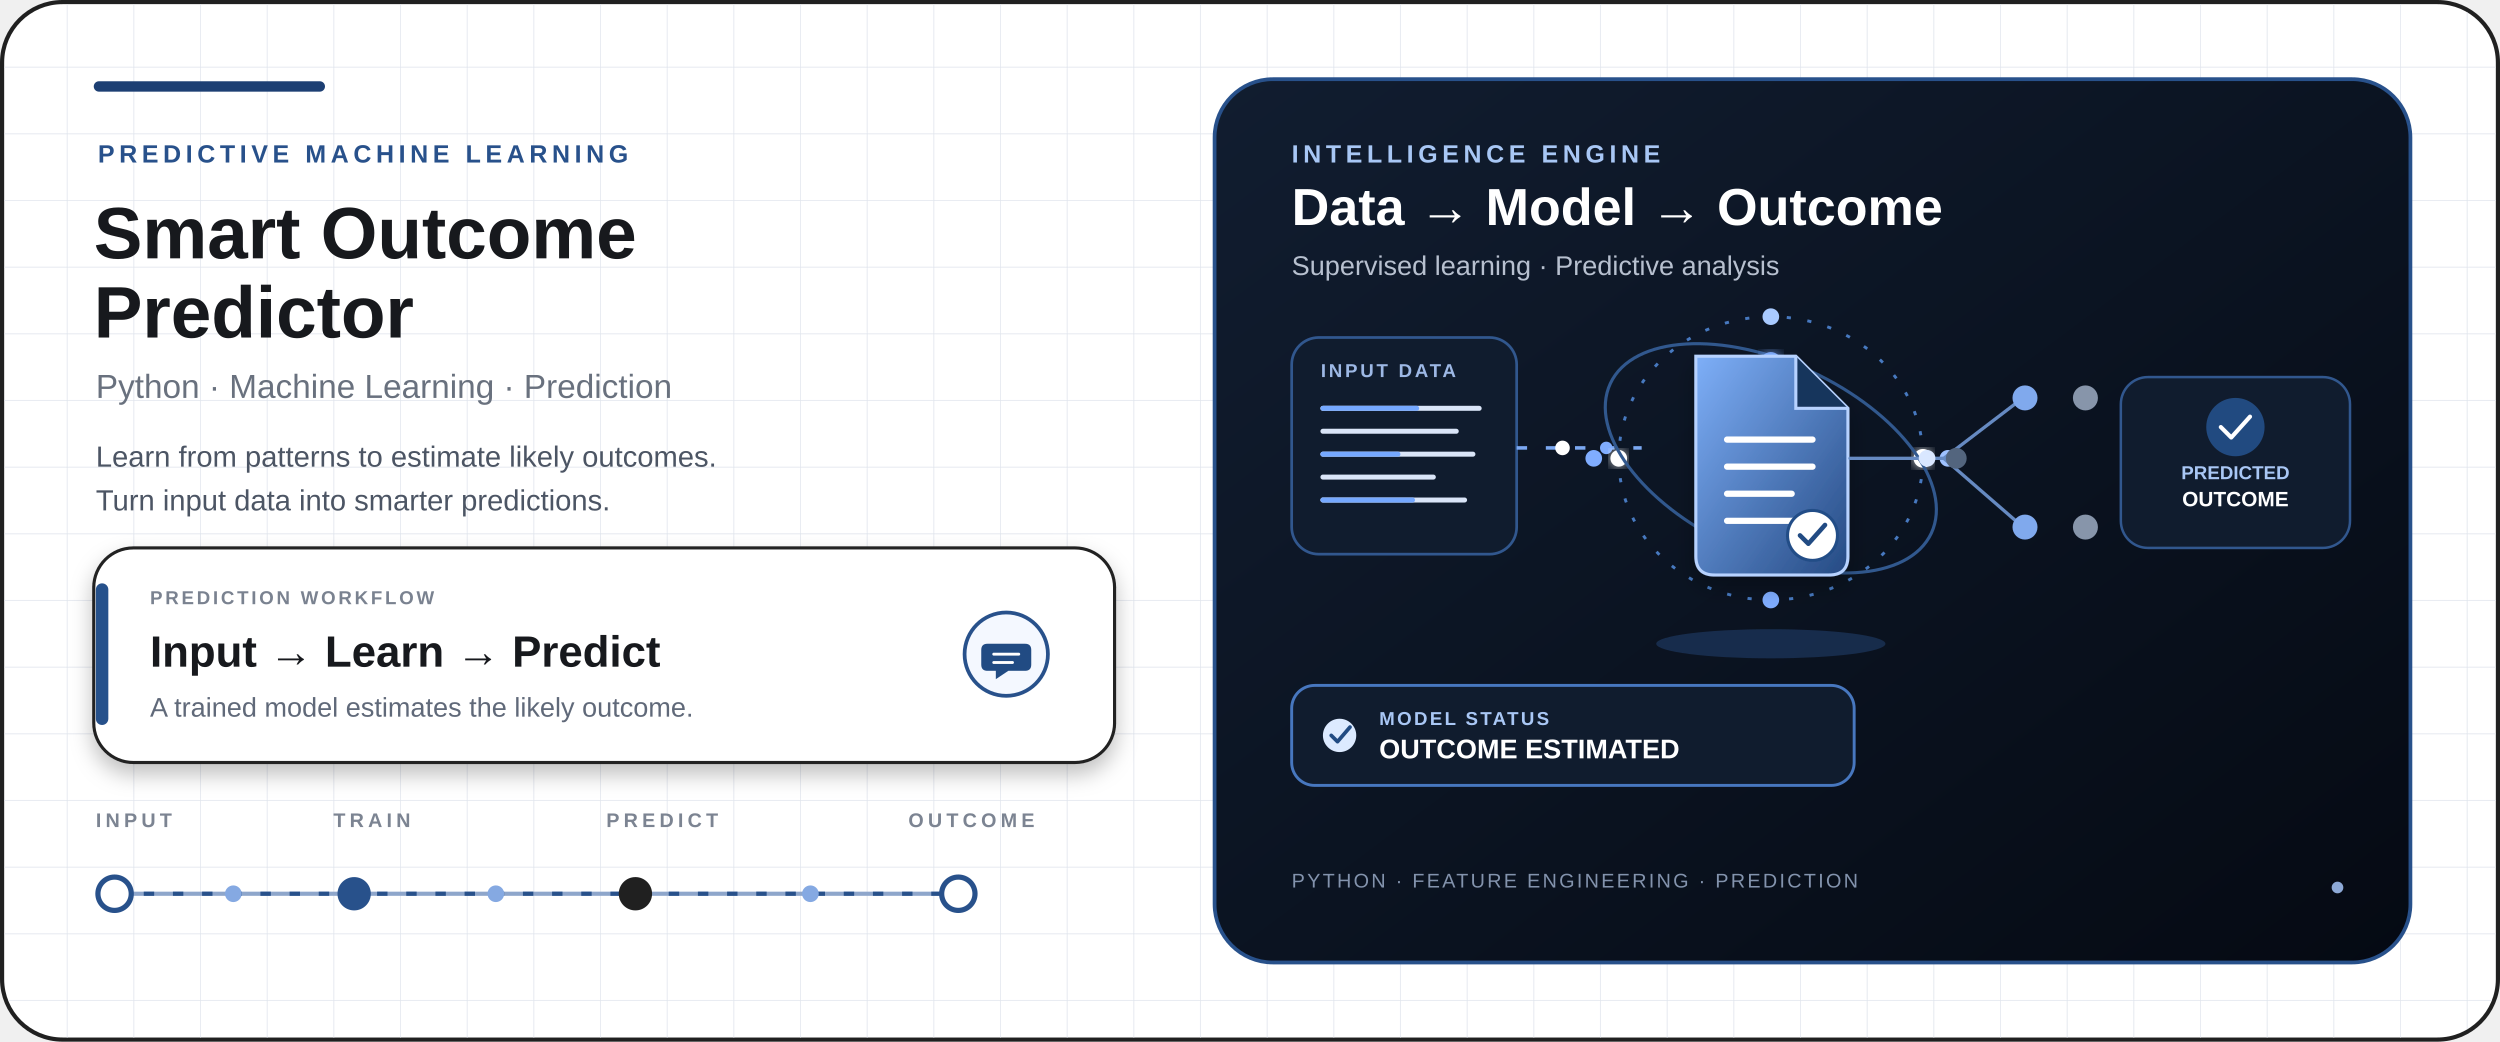
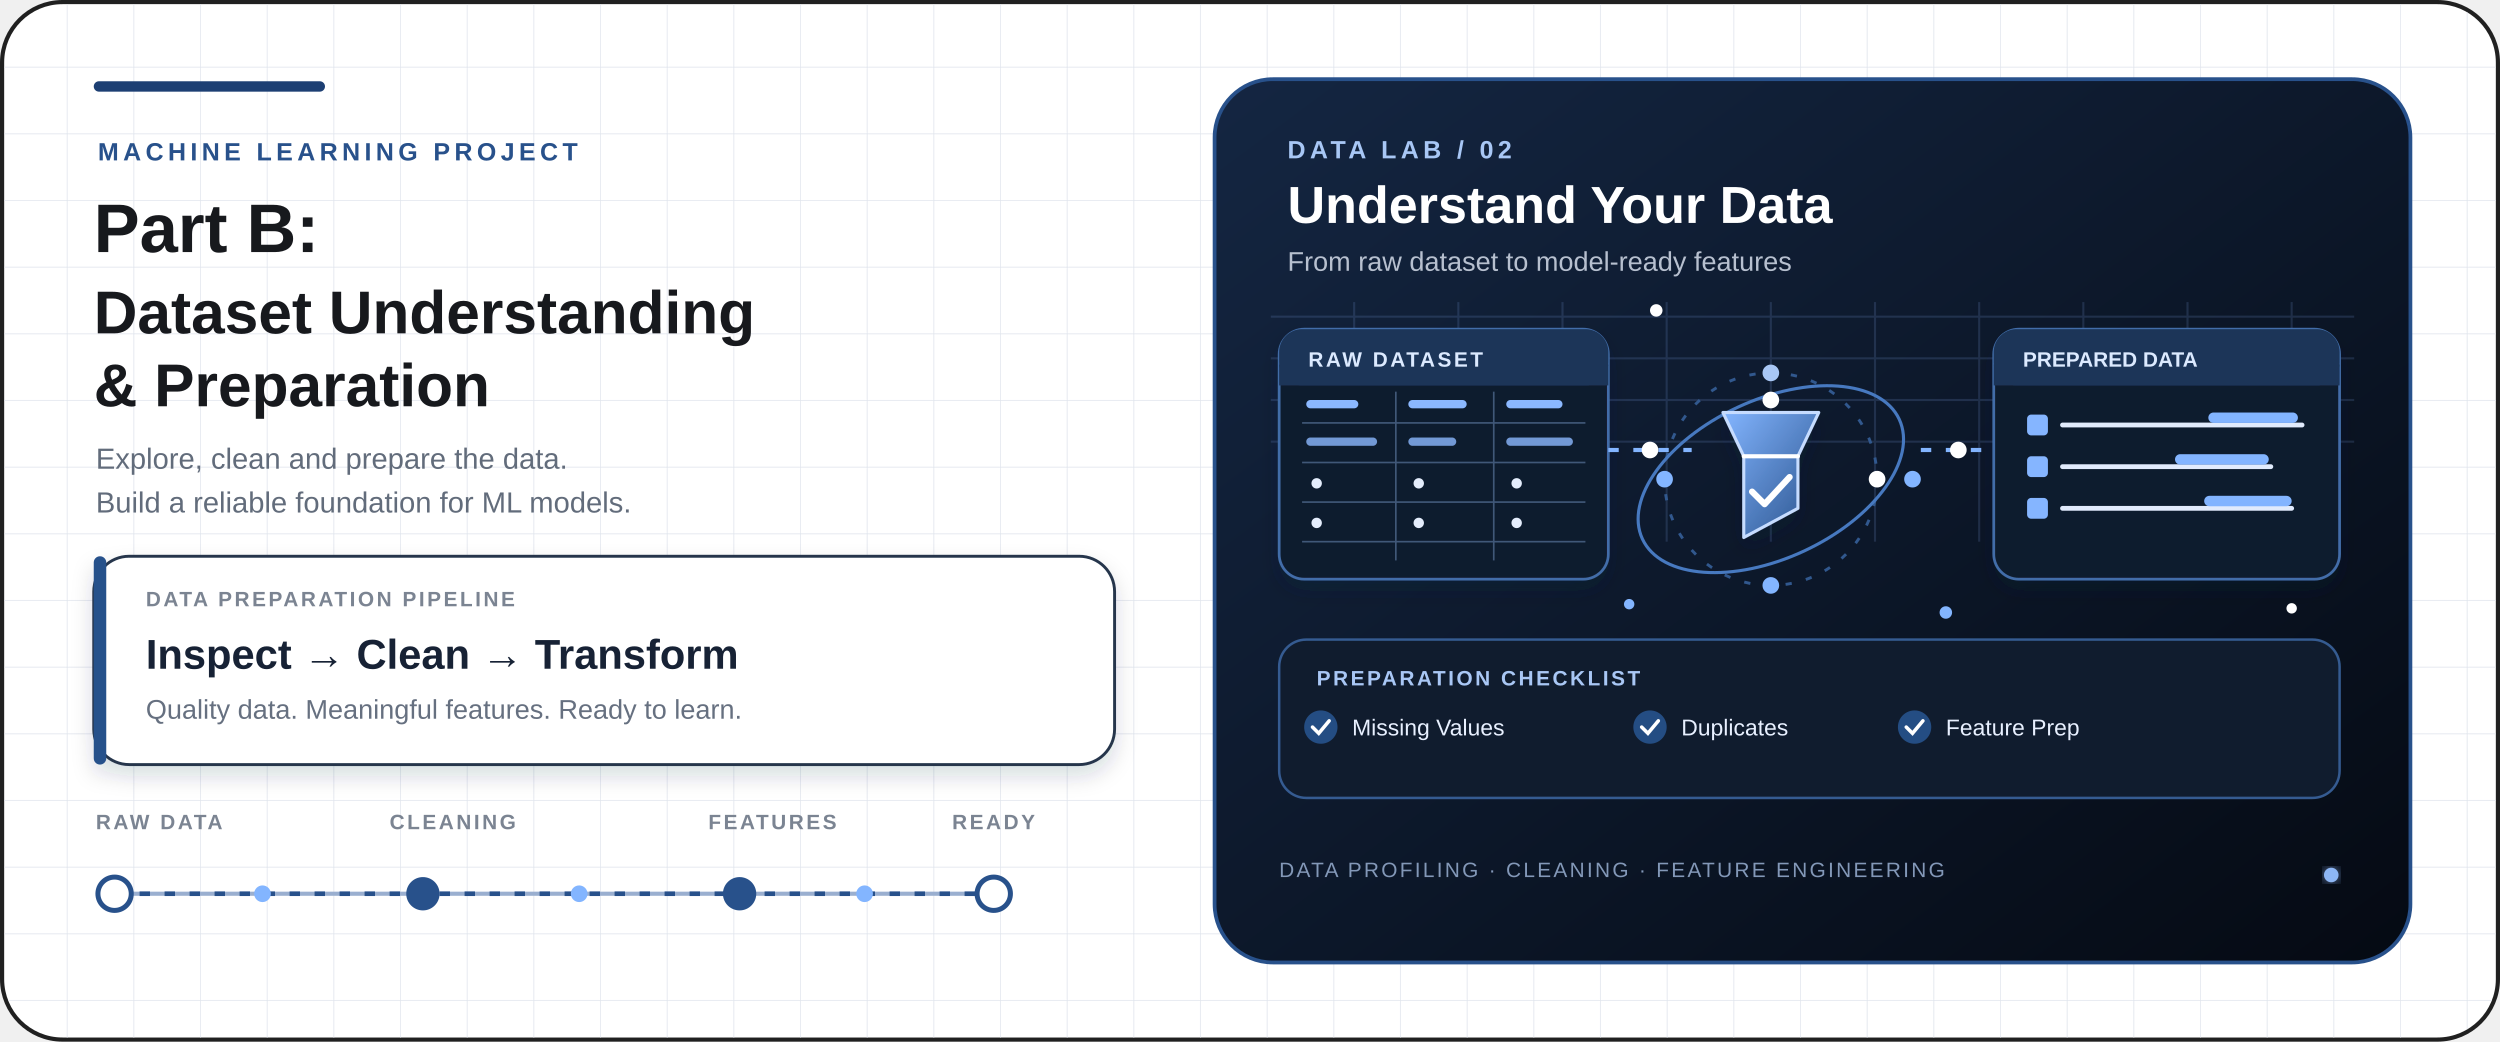
<svg xmlns="http://www.w3.org/2000/svg" width="1200" height="500" viewBox="0 0 1200 500">
  <defs>
    <pattern id="grid" width="32" height="32" patternUnits="userSpaceOnUse">
      <path d="M32 0H0V32" fill="none" stroke="#e0e5ed" stroke-width=".7" />
    </pattern>
-     <linearGradient id="bg" x1="0" y1="0" x2="1" y2="1">
-       <stop stop-color="#111d30" />
+     <linearGradient id="navy" x1="0" y1="0" x2="1" y2="1">
+       <stop stop-color="#142642" />
      <stop offset="1" stop-color="#050a13" />
    </linearGradient>
-     <linearGradient id="paper" x1="0" y1="0" x2="1" y2="1">
-       <stop stop-color="#7eaff8" />
-       <stop offset="1" stop-color="#254a83" />
+     <linearGradient id="blue" x1="0" y1="0" x2="1" y2="1">
+       <stop stop-color="#83b5ff" />
+       <stop offset="1" stop-color="#28518b" />
    </linearGradient>
+     <filter id="shadow" x="-20%" y="-20%" width="140%" height="150%">
+       <feDropShadow dx="0" dy="5" stdDeviation="5" flood-color="#142642" flood-opacity=".16" />
+     </filter>
    <filter id="glow">
      <feGaussianBlur stdDeviation="3" result="blur" />
      <feMerge>
        <feMergeNode in="blur" />
        <feMergeNode in="SourceGraphic" />
      </feMerge>
    </filter>
-     <filter id="shadow" x="-30%" y="-30%" width="160%" height="170%">
-       <feDropShadow dx="0" dy="5" stdDeviation="5" flood-color="#000" flood-opacity=".25" />
-     </filter>
    <style>
      .font{font-family:Arial,Helvetica,sans-serif}
-       .eyebrow{font-size:12px;font-weight:bold;letter-spacing:2.2px}
-       .tiny{font-size:9px;font-weight:bold;letter-spacing:1.3px}
-       .orbit{
-         transform-origin:850px 220px;
-         animation:spin 9s linear infinite;
-       }
-       .orbit2{
-         transform-origin:850px 220px;
-         animation:spinBack 13s linear infinite;
-       }
-       .float{
-         transform-box:fill-box;
-         transform-origin:center;
-         animation:float 3s ease-in-out infinite;
-       }
-       .pulse{
-         transform-box:fill-box;
-         transform-origin:center;
-         animation:pulse 2s ease-in-out infinite;
-       }
-       .flow{
-         stroke-dasharray:5 9;
-         animation:flow 4s linear infinite;
-       }
-       .glowdot{animation:shine 1.8s ease-in-out infinite}
-       @keyframes spin{
-         from{transform:rotate(0deg)}
-         to{transform:rotate(360deg)}
-       }
-       @keyframes spinBack{
-         from{transform:rotate(360deg)}
-         to{transform:rotate(0deg)}
-       }
-       @keyframes float{
-         0%,100%{transform:translateY(0)}
-         50%{transform:translateY(-7px)}
-       }
-       @keyframes pulse{
-         0%,100%{transform:scale(.8);opacity:.6}
-         50%{transform:scale(1.3);opacity:1}
-       }
-       @keyframes flow{
-         to{stroke-dashoffset:-56}
-       }
-       @keyframes shine{
-         0%,100%{opacity:.4}
-         50%{opacity:1}
-       }
+       .eyebrow{font-size:12px;font-weight:700;letter-spacing:2.1px}
+       .small{font-size:10px;font-weight:700;letter-spacing:1.2px}
+       .float{animation:float 3s ease-in-out infinite}
+       .float2{animation:float 3.8s ease-in-out infinite reverse}
+       .spin{transform-origin:850px 230px;animation:spin 12s linear infinite}
+       .spinback{transform-origin:850px 230px;animation:spinback 17s linear infinite}
+       .flow{stroke-dasharray:5 7;animation:flow 4s linear infinite}
+       .pulse{transform-box:fill-box;transform-origin:center;animation:pulse 2s ease-in-out infinite}
+       .shine{animation:shine 2s ease-in-out infinite}
+       @keyframes float{0%,100%{transform:translateY(0)}50%{transform:translateY(-6px)}}
+       @keyframes spin{to{transform:rotate(360deg)}}
+       @keyframes spinback{to{transform:rotate(-360deg)}}
+       @keyframes flow{to{stroke-dashoffset:-48}}
+       @keyframes pulse{0%,100%{transform:scale(.8);opacity:.65}50%{transform:scale(1.25);opacity:1}}
+       @keyframes shine{0%,100%{opacity:.45}50%{opacity:1}}
    </style>
  </defs>
  <rect x="1" y="1" width="1198" height="498" rx="29" fill="#fff" stroke="#202020" stroke-width="2" />
  <rect x="2" y="2" width="1196" height="496" rx="28" fill="url(#grid)" />
  <rect x="45" y="39" width="111" height="5" rx="2.5" fill="#1d3f73" />
-   <text class="font eyebrow" x="47" y="78" fill="#28518b">PREDICTIVE MACHINE LEARNING</text>
-   <text class="font" x="45" y="124" font-size="35" font-weight="800" fill="#17191d">Smart Outcome</text>
-   <text class="font" x="45" y="162" font-size="35" font-weight="800" fill="#17191d">Predictor</text>
-   <text class="font" x="46" y="191" font-size="16" fill="#69717e">Python · Machine Learning · Prediction</text>
-   <text class="font" x="46" y="224" font-size="14" fill="#4c5564">Learn from patterns to estimate likely outcomes.</text>
-   <text class="font" x="46" y="245" font-size="14" fill="#4c5564">Turn input data into smarter predictions.</text>
+   <text class="font eyebrow" x="47" y="77" fill="#28518b">MACHINE LEARNING PROJECT</text>
+   <text class="font" x="45" y="121" font-size="33" font-weight="800" fill="#17191d">Part B:</text>
+   <text class="font" x="45" y="160" font-size="29" font-weight="800" fill="#17191d">Dataset Understanding</text>
+   <text class="font" x="45" y="195" font-size="29" font-weight="800" fill="#17191d">&amp; Preparation</text>
+   <text class="font" x="46" y="225" font-size="14" fill="#626c7b">Explore, clean and prepare the data.</text>
+   <text class="font" x="46" y="246" font-size="14" fill="#626c7b">Build a reliable foundation for ML models.</text>
  <g filter="url(#shadow)">
-     <rect x="45" y="263" width="490" height="103" rx="19" fill="#fff" stroke="#202020" stroke-width="1.5" />
-     <rect x="46" y="280" width="6" height="68" rx="3" fill="#28518b" />
+     <rect x="45" y="267" width="490" height="100" rx="17" fill="#fff" stroke="#25364c" stroke-width="1.4" />
+     <rect x="45" y="267" width="6" height="100" rx="3" fill="#28518b" />
  </g>
-   <text class="font tiny" x="72" y="290" fill="#7a8290">PREDICTION WORKFLOW</text>
-   <text class="font" x="72" y="320" font-size="21" font-weight="750" fill="#17191d">Input → Learn → Predict</text>
-   <text class="font" x="72" y="344" font-size="13" fill="#606979">A trained model estimates the likely outcome.</text>
-   <g transform="translate(483 314)">
-     <circle r="20" fill="#f4f8ff" stroke="#28518b" stroke-width="1.8" />
-     <path d="M-9 -5H9Q12 -5 12 -2V5Q12 8 9 8H1L-5 12V8H-9Q-12 8 -12 5V-2Q-12 -5 -9 -5Z" fill="#214b83" />
-     <path d="M-6 0H6M-6 4H3" stroke="#fff" stroke-width="1.4" stroke-linecap="round" />
+   <text class="font small" x="70" y="291" fill="#7b8492">DATA PREPARATION PIPELINE</text>
+   <text class="font" x="70" y="321" font-size="20" font-weight="750" fill="#172235">Inspect → Clean → Transform</text>
+   <text class="font" x="70" y="345" font-size="13" fill="#667080">Quality data. Meaningful features. Ready to learn.</text>
+   <text class="font small" x="46" y="398" fill="#7b8492">RAW DATA</text>
+   <text class="font small" x="187" y="398" fill="#7b8492">CLEANING</text>
+   <text class="font small" x="340" y="398" fill="#7b8492">FEATURES</text>
+   <text class="font small" x="457" y="398" fill="#7b8492">READY</text>
+   <path d="M55 429H477" stroke="#9aafd0" stroke-width="2" stroke-linecap="round" />
+   <path class="flow" d="M55 429H477" stroke="#28518b" stroke-width="2.2" fill="none" />
+   <circle cx="55" cy="429" r="8" fill="#fff" stroke="#28518b" stroke-width="2.4" />
+   <circle cx="203" cy="429" r="8" fill="#28518b" />
+   <circle cx="355" cy="429" r="8" fill="#28518b" />
+   <circle cx="477" cy="429" r="8" fill="#fff" stroke="#28518b" stroke-width="2.4" />
+   <circle class="pulse" cx="126" cy="429" r="4" fill="#83b5ff" />
+   <circle class="pulse" cx="278" cy="429" r="4" fill="#83b5ff" />
+   <circle class="pulse" cx="415" cy="429" r="4" fill="#83b5ff" />
+   <rect x="583" y="38" width="574" height="424" rx="28" fill="url(#navy)" stroke="#28518b" stroke-width="1.8" />
+   <text class="font eyebrow" x="618" y="76" fill="#a8c7f5">DATA LAB / 02</text>
+   <text class="font" x="618" y="107" font-size="25" font-weight="800" fill="#fff">Understand Your Data</text>
+   <text class="font" x="618" y="130" font-size="13" fill="#b7c0cf">From raw dataset to model-ready features</text>
+   <g opacity=".17" stroke="#80a9ed" stroke-width="1">
+     <path d="M610 152H1130M610 172H1130M610 192H1130M610 212H1130" />
+     <path d="M650 145V260M700 145V260M750 145V260M800 145V260M850 145V260M900 145V260M950 145V260M1000 145V260M1050 145V260M1100 145V260" />
  </g>
-   <g class="font" fill="#7c8492" font-size="9.5" font-weight="700" letter-spacing="2">
-     <text x="46" y="397">INPUT</text>
-     <text x="160" y="397">TRAIN</text>
-     <text x="291" y="397">PREDICT</text>
-     <text x="436" y="397">OUTCOME</text>
+   <g filter="url(#shadow)">
+     <rect x="614" y="158" width="158" height="120" rx="12" fill="#101c2e" stroke="#426da9" stroke-width="1.3" />
+     <rect x="614" y="158" width="158" height="27" rx="11" fill="#1b3558" />
+     <path d="M614 175V185H772V175" fill="#1b3558" />
  </g>
-   <path d="M55 429H460" stroke="#8ea6cb" stroke-width="2" />
-   <path class="flow" d="M55 429H460" stroke="#28518b" stroke-width="2" fill="none" />
-   <circle cx="55" cy="429" r="8" fill="#fff" stroke="#28518b" stroke-width="2.5" />
-   <circle cx="170" cy="429" r="8" fill="#28518b" />
-   <circle cx="305" cy="429" r="8" fill="#202020" />
-   <circle cx="460" cy="429" r="8" fill="#fff" stroke="#28518b" stroke-width="2.5" />
-   <circle class="pulse" cx="112" cy="429" r="4" fill="#85a9e2" />
-   <circle class="pulse" cx="238" cy="429" r="4" fill="#85a9e2" />
-   <circle class="pulse" cx="389" cy="429" r="4" fill="#85a9e2" />
-   <rect x="583" y="38" width="574" height="424" rx="28" fill="url(#bg)" stroke="#28518b" stroke-width="1.8" />
-   <text class="font eyebrow" x="620" y="78" fill="#a8c7f5">INTELLIGENCE ENGINE</text>
-   <text class="font" x="620" y="108" font-size="25" font-weight="800" fill="#fff">Data → Model → Outcome</text>
-   <text class="font" x="620" y="132" font-size="13" fill="#b7c0cf">Supervised learning · Predictive analysis</text>
-   <rect x="620" y="162" width="108" height="104" rx="13" fill="#101c2e" stroke="#31578e" stroke-width="1.3" />
-   <text class="font tiny" x="634" y="181" fill="#9db8e5">INPUT DATA</text>
-   <path d="M635 196H710M635 207H699M635 218H707M635 229H688M635 240H703" stroke="#dae5f8" stroke-width="2.4" stroke-linecap="round" />
-   <path d="M635 196H680M635 218H671M635 240H678" stroke="#75a8ff" stroke-width="2.4" stroke-linecap="round" />
-   <path class="flow" d="M728 215H788" fill="none" stroke="#7ba8f2" stroke-width="1.7" />
-   <circle class="pulse" cx="750" cy="215" r="3.5" fill="#fff" />
-   <circle class="pulse" cx="771" cy="215" r="3" fill="#80adff" />
-   <g class="orbit">
-     <ellipse cx="850" cy="220" rx="73" ry="68" fill="none" stroke="#4779c0" stroke-width="1.4" stroke-dasharray="2 8" />
-     <circle cx="850" cy="152" r="4" fill="#a9caff" />
-     <circle cx="923" cy="220" r="4.5" fill="#fff" filter="url(#glow)" />
-     <circle cx="850" cy="288" r="4" fill="#80adff" />
-     <circle cx="777" cy="220" r="4" fill="#fff" filter="url(#glow)" />
+   <text class="font small" x="628" y="176" fill="#dceaff">RAW DATASET</text>
+   <g stroke="#405878" stroke-width=".8">
+     <path d="M625 203H761M625 222H761M625 241H761M625 260H761" />
+     <path d="M670 188V269M717 188V269" />
  </g>
-   <g class="orbit2">
-     <ellipse cx="850" cy="220" rx="85" ry="46" transform="rotate(25 850 220)" fill="none" stroke="#31588e" stroke-width="1.5" />
-     <circle cx="850" cy="174" r="5" fill="#80adff" filter="url(#glow)" />
-     <circle cx="935" cy="220" r="4" fill="#9fc2ff" />
-     <circle cx="850" cy="266" r="4" fill="#fff" />
-     <circle cx="765" cy="220" r="4" fill="#80adff" />
+   <g fill="#8bb8ff">
+     <rect x="627" y="192" width="25" height="4" rx="2" />
+     <rect x="676" y="192" width="28" height="4" rx="2" />
+     <rect x="723" y="192" width="27" height="4" rx="2" />
+     <rect x="627" y="210" width="34" height="4" rx="2" opacity=".8" />
+     <rect x="676" y="210" width="23" height="4" rx="2" opacity=".8" />
+     <rect x="723" y="210" width="32" height="4" rx="2" opacity=".8" />
+   </g>
+   <g fill="#e4edfc">
+     <circle cx="632" cy="232" r="2.5" />
+     <circle cx="681" cy="232" r="2.5" />
+     <circle cx="728" cy="232" r="2.5" />
+     <circle cx="632" cy="251" r="2.5" />
+     <circle cx="681" cy="251" r="2.5" />
+     <circle cx="728" cy="251" r="2.5" />
+   </g>
+   <path class="flow" d="M772 216H812" stroke="#83b5ff" stroke-width="2" fill="none" />
+   <circle class="pulse" cx="792" cy="216" r="4" fill="#fff" />
+   <g class="spin">
+     <circle cx="850" cy="230" r="51" fill="none" stroke="#31588e" stroke-width="1.4" stroke-dasharray="3 7" />
+     <circle cx="850" cy="179" r="4" fill="#a8c7f5" />
+     <circle cx="901" cy="230" r="4" fill="#fff" />
+     <circle cx="850" cy="281" r="4" fill="#83b5ff" />
+     <circle cx="799" cy="230" r="4" fill="#83b5ff" />
+   </g>
+   <g class="spinback">
+     <ellipse cx="850" cy="230" rx="68" ry="38" fill="none" stroke="#4779c0" stroke-width="1.5" transform="rotate(-25 850 230)" />
+     <circle cx="850" cy="192" r="4" fill="#fff" />
+     <circle cx="918" cy="230" r="4" fill="#83b5ff" />
  </g>
  <g class="float" filter="url(#shadow)">
-     <path d="M814 171H862L887 196V267Q887 276 878 276H823Q814 276 814 267Z" fill="url(#paper)" stroke="#b7d2ff" stroke-width="1.5" />
-     <path d="M862 171V196H887" fill="#18345b" stroke="#b7d2ff" stroke-width="1.5" />
-     <path d="M829 211H870M829 224H870M829 237H860M829 250H864" stroke="#fff" stroke-width="3" stroke-linecap="round" />
-     <circle cx="870" cy="257" r="12" fill="#fff" stroke="#244e87" stroke-width="1.5" />
-     <path d="M864 257L868 261L876 252" fill="none" stroke="#214b83" stroke-width="2.2" stroke-linecap="round" stroke-linejoin="round" />
+     <path d="M827 198H873L863 219V244L837 258V219Z" fill="url(#blue)" stroke="#c6dcff" stroke-width="1.5" stroke-linejoin="round" />
+     <path d="M837 219H863" stroke="#fff" stroke-width="2" stroke-linecap="round" />
+     <path d="M841 236L847 242L859 229" fill="none" stroke="#fff" stroke-width="3" stroke-linecap="round" stroke-linejoin="round" />
  </g>
-   <ellipse cx="850" cy="309" rx="55" ry="7" fill="#234578" opacity=".5" />
-   <path d="M888 220H933L971 191M933 220L971 253" fill="none" stroke="#668ac2" stroke-width="1.6" stroke-linecap="round" />
-   <circle class="pulse" cx="925" cy="220" r="4" fill="#d9e7ff" />
-   <circle cx="939" cy="220" r="5" fill="#53657e" />
-   <circle class="pulse" cx="972" cy="191" r="6" fill="#80a9ed" />
-   <circle class="pulse" cx="972" cy="253" r="6" fill="#80a9ed" />
-   <circle class="glowdot" cx="1001" cy="191" r="6" fill="#8795aa" />
-   <circle class="glowdot" cx="1001" cy="253" r="6" fill="#8795aa" />
-   <rect x="1018" y="181" width="110" height="82" rx="13" fill="#101c2e" stroke="#31578e" stroke-width="1.2" />
-   <circle cx="1073" cy="205" r="14" fill="#214a80" />
-   <path d="M1066 205L1071 210L1080 200" fill="none" stroke="#fff" stroke-width="2" stroke-linecap="round" stroke-linejoin="round" />
-   <text class="font" x="1073" y="230" text-anchor="middle" font-size="9" font-weight="700" fill="#a9c7f5">PREDICTED</text>
-   <text class="font" x="1073" y="243" text-anchor="middle" font-size="10" font-weight="800" fill="#fff">OUTCOME</text>
-   <rect x="620" y="329" width="270" height="48" rx="11" fill="#101c2e" stroke="#4777bf" stroke-width="1.4" />
-   <circle cx="643" cy="353" r="8" fill="#dceaff" />
-   <path d="M639 353L642 356L648 349" fill="none" stroke="#214b83" stroke-width="1.8" stroke-linecap="round" stroke-linejoin="round" />
-   <text class="font" x="662" y="348" font-size="9" font-weight="700" letter-spacing="1.1" fill="#a9c7f5">MODEL STATUS</text>
-   <text class="font" x="662" y="364" font-size="13" font-weight="800" fill="#fff">OUTCOME ESTIMATED</text>
-   <text class="font" x="620" y="426" font-size="9.5" letter-spacing="1.1" fill="#8393ad">PYTHON · FEATURE ENGINEERING · PREDICTION</text>
-   <circle class="pulse" cx="1122" cy="426" r="2.8" fill="#8da9d6" />
+   <path class="flow" d="M922 216H957" stroke="#83b5ff" stroke-width="2" fill="none" />
+   <circle class="pulse" cx="940" cy="216" r="4" fill="#fff" />
+   <g filter="url(#shadow)">
+     <rect x="957" y="158" width="166" height="120" rx="12" fill="#101c2e" stroke="#426da9" stroke-width="1.3" />
+     <rect x="957" y="158" width="166" height="27" rx="11" fill="#1b3558" />
+     <path d="M957 175V185H1123V175" fill="#1b3558" />
+   </g>
+   <text class="font" x="971" y="176" font-size="10" font-weight="700" fill="#dceaff">PREPARED DATA</text>
+   <g fill="#85b5ff">
+     <rect x="973" y="199" width="10" height="10" rx="2" />
+     <rect x="973" y="219" width="10" height="10" rx="2" />
+     <rect x="973" y="239" width="10" height="10" rx="2" />
+   </g>
+   <g stroke="#e1ebfc" stroke-width="2.3" stroke-linecap="round">
+     <path d="M990 204H1105" />
+     <path d="M990 224H1090" />
+     <path d="M990 244H1100" />
+   </g>
+   <g fill="#82b4ff">
+     <rect x="1060" y="198" width="43" height="5" rx="2.5" />
+     <rect x="1044" y="218" width="45" height="5" rx="2.5" />
+     <rect x="1058" y="238" width="42" height="5" rx="2.5" />
+   </g>
+   <rect x="614" y="307" width="509" height="76" rx="13" fill="#101c2e" stroke="#355b91" stroke-width="1.2" />
+   <text class="font small" x="632" y="329" fill="#a9c7f5">PREPARATION CHECKLIST</text>
+   <g transform="translate(634 349)">
+     <circle r="8" fill="#244d83" />
+     <path d="M-4 0L-1 3L4 -3" fill="none" stroke="#fff" stroke-width="1.7" stroke-linecap="round" />
+   </g>
+   <text class="font" x="649" y="353" font-size="11" fill="#e8f0ff">Missing Values</text>
+   <g transform="translate(792 349)">
+     <circle r="8" fill="#244d83" />
+     <path d="M-4 0L-1 3L4 -3" fill="none" stroke="#fff" stroke-width="1.7" stroke-linecap="round" />
+   </g>
+   <text class="font" x="807" y="353" font-size="11" fill="#e8f0ff">Duplicates</text>
+   <g transform="translate(919 349)">
+     <circle r="8" fill="#244d83" />
+     <path d="M-4 0L-1 3L4 -3" fill="none" stroke="#fff" stroke-width="1.7" stroke-linecap="round" />
+   </g>
+   <text class="font" x="934" y="353" font-size="11" fill="#e8f0ff">Feature Prep</text>
+   <text class="font" x="614" y="421" font-size="10" letter-spacing="1.1" fill="#8398b8">DATA PROFILING · CLEANING · FEATURE ENGINEERING</text>
+   <circle class="pulse" cx="1119" cy="420" r="3.5" fill="#8db6f4" filter="url(#glow)" />
+   <circle class="pulse" cx="795" cy="149" r="3" fill="#fff" />
+   <circle class="pulse" cx="934" cy="294" r="3" fill="#83b5ff" />
+   <circle class="shine" cx="1100" cy="292" r="2.5" fill="#fff" />
+   <circle class="shine" cx="782" cy="290" r="2.5" fill="#83b5ff" />
</svg>
